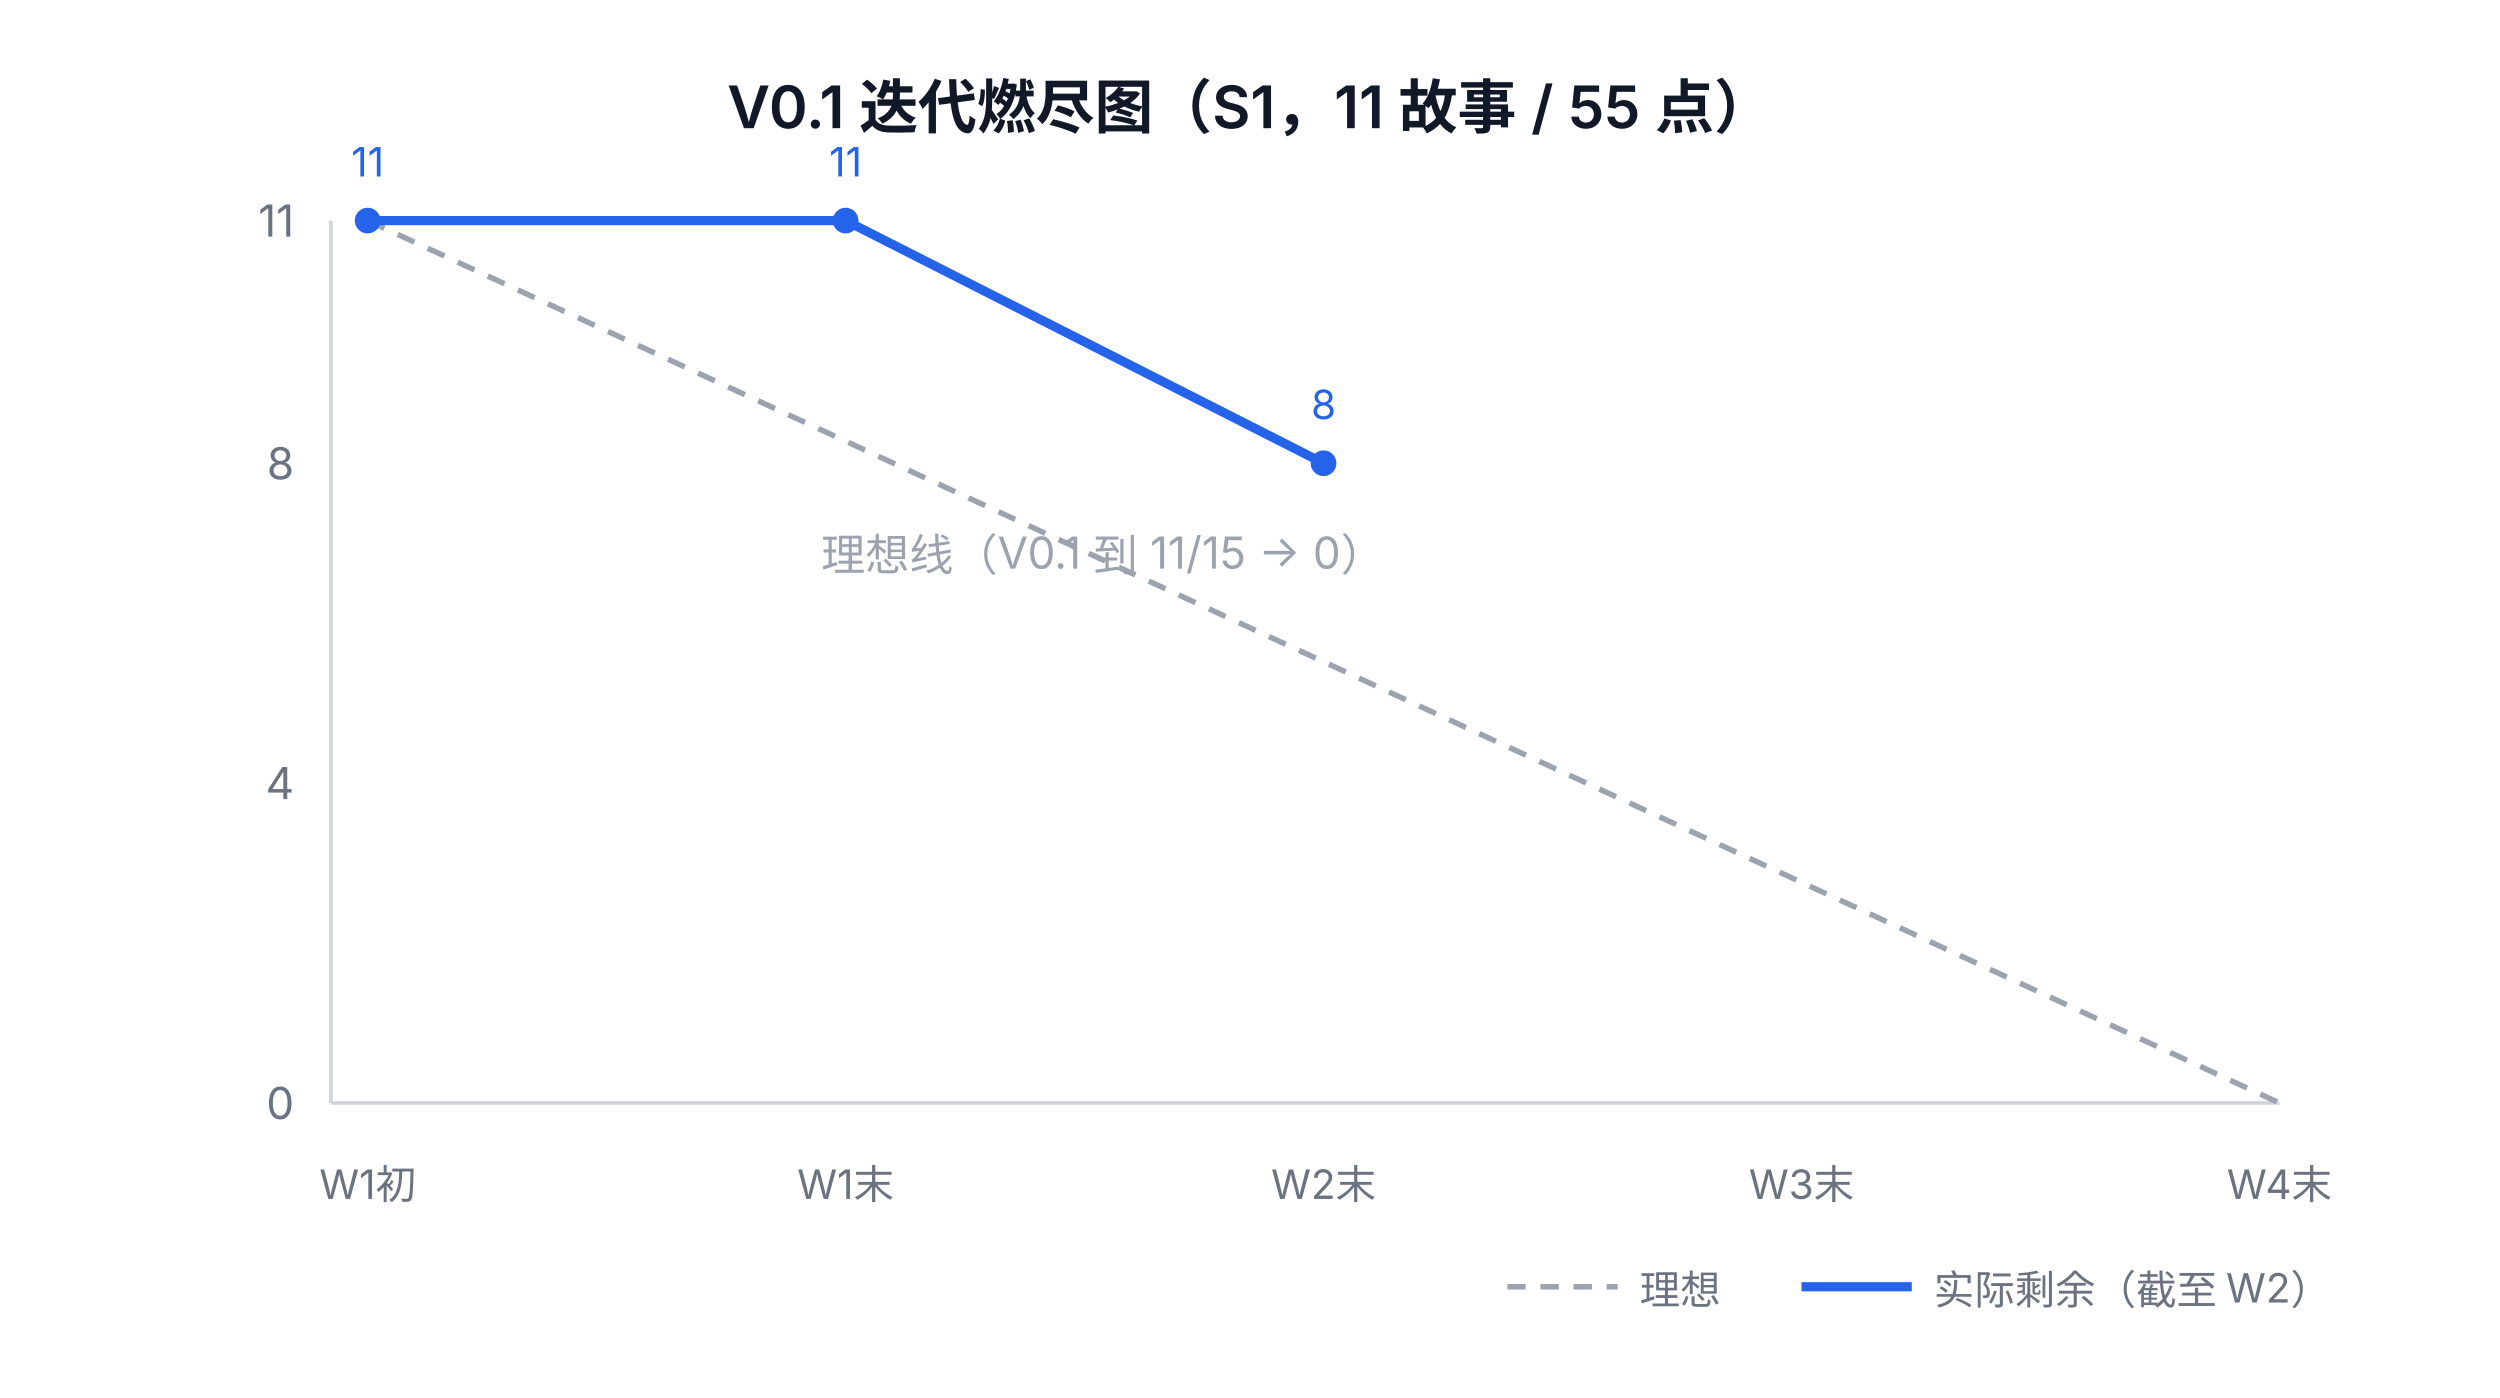
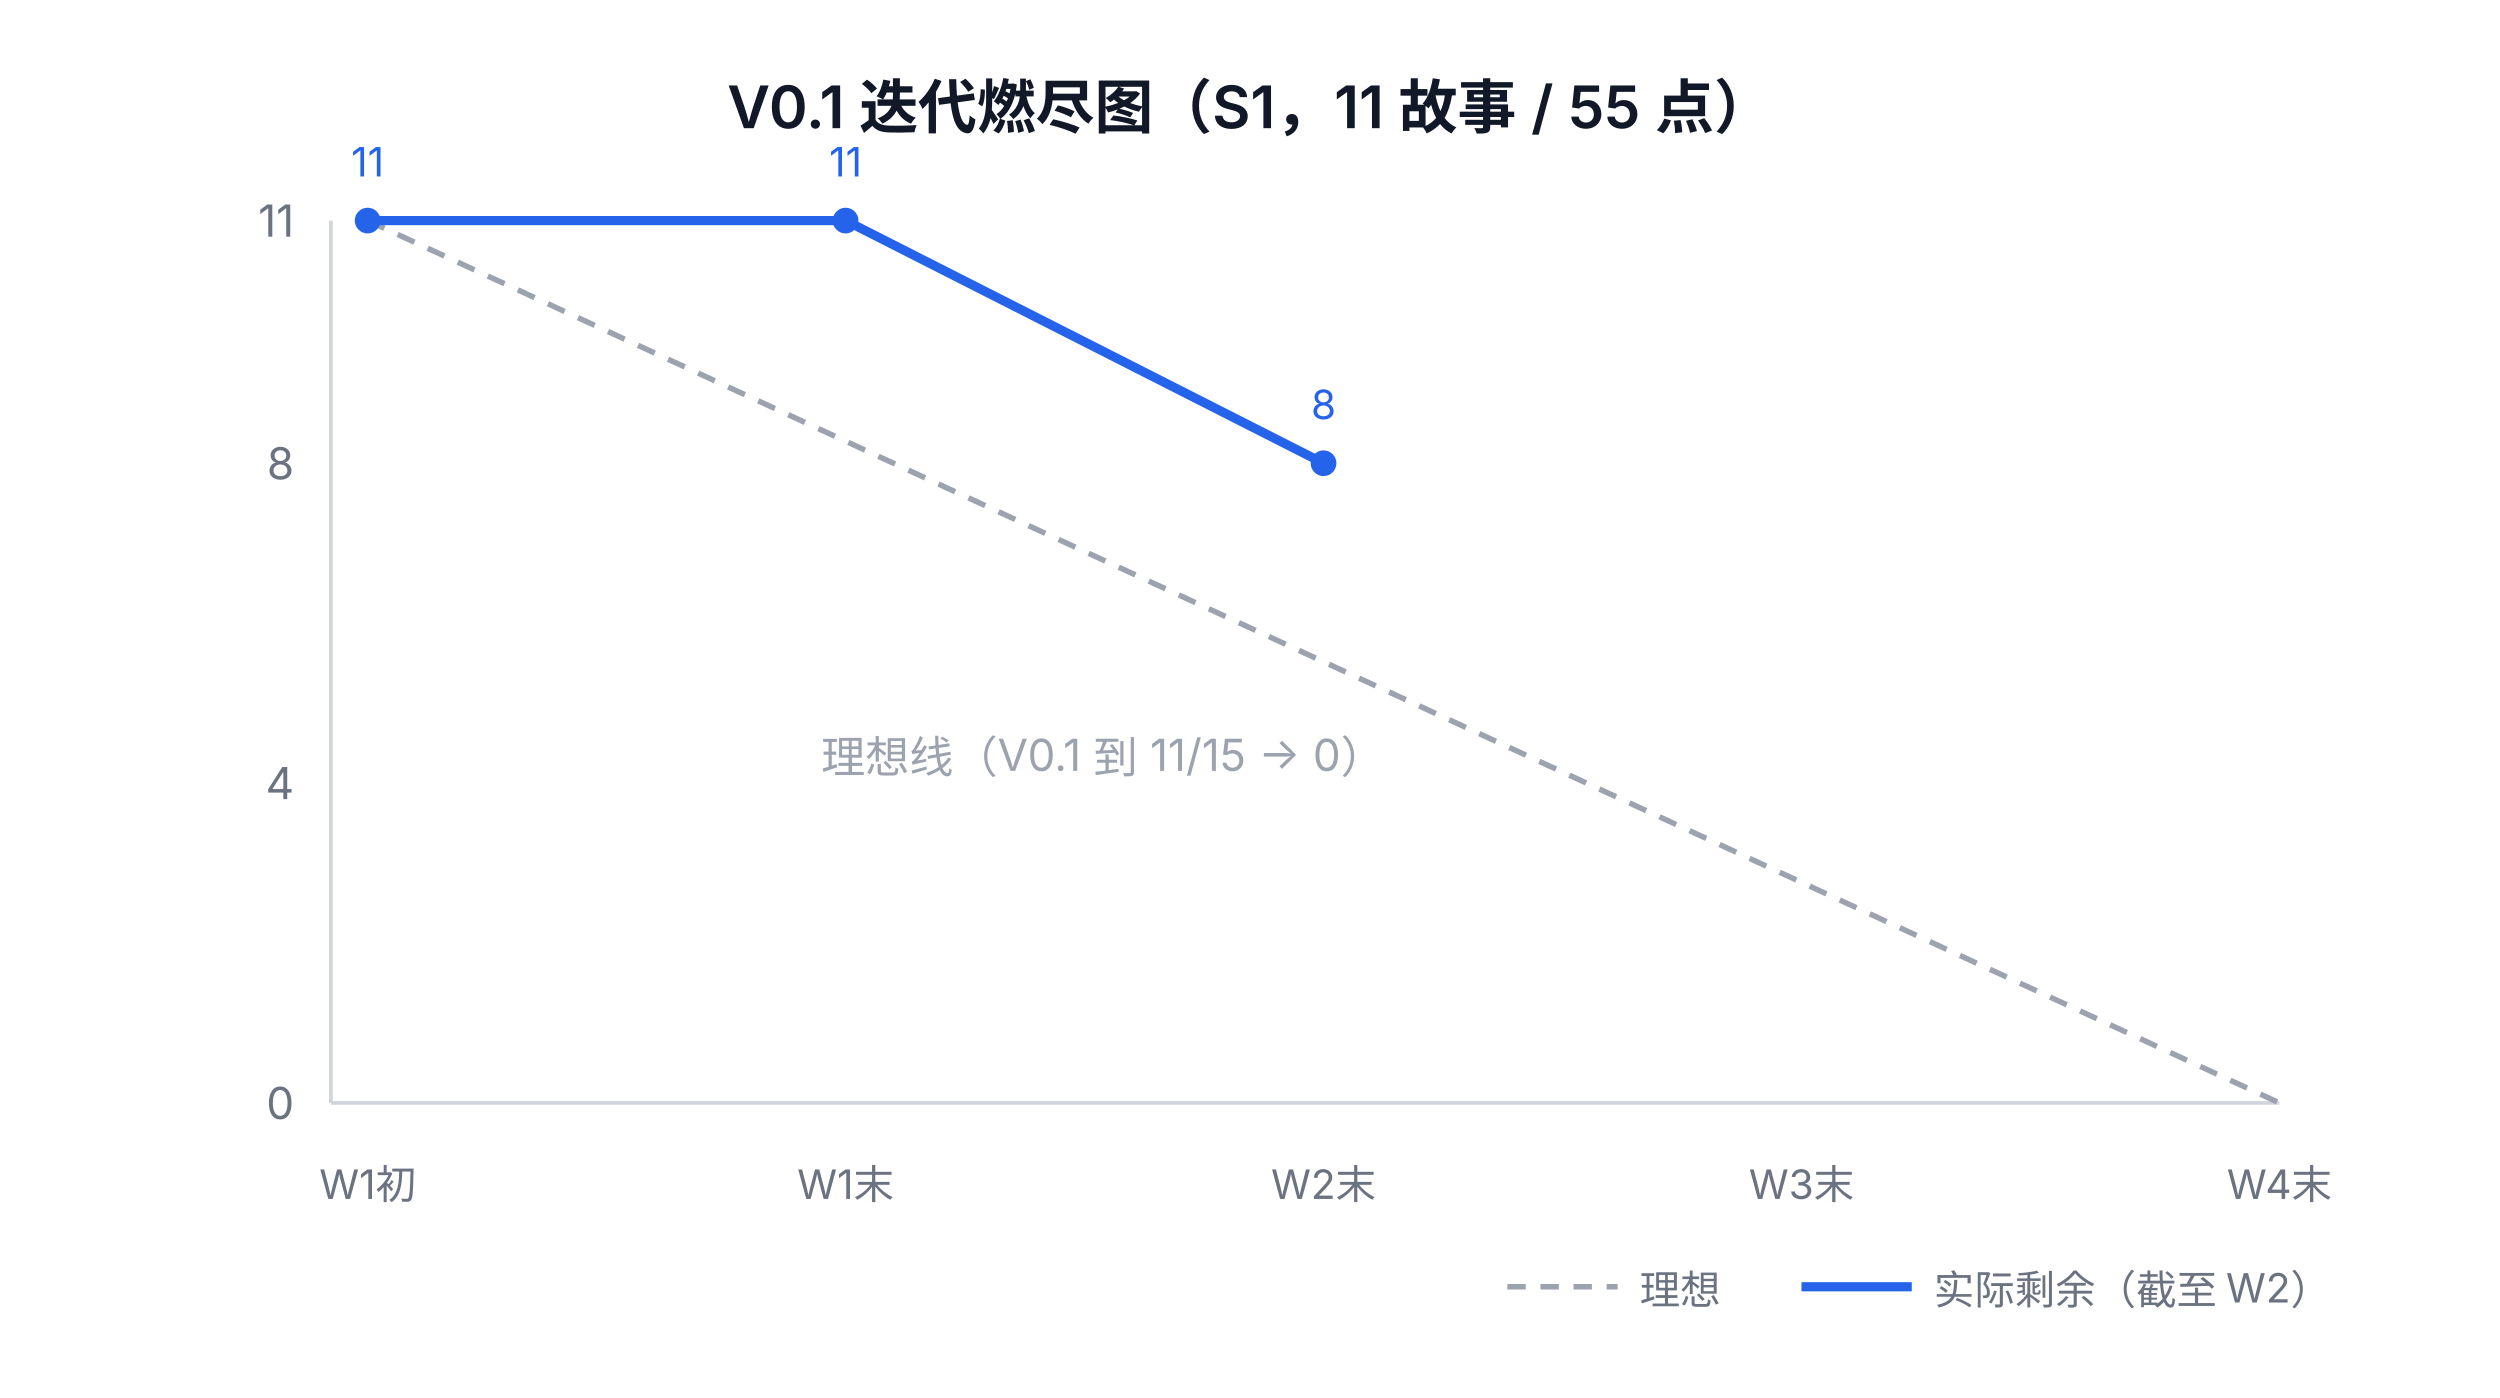
<svg xmlns="http://www.w3.org/2000/svg" viewBox="0 0 680 380" width="100%" role="img" font-family="system-ui, -apple-system, 'Segoe UI', sans-serif">
  <text x="340" y="26" text-anchor="middle" dominant-baseline="central" font-size="16" font-weight="600" fill="#111827">V0.1 迭代燃尽图（S1，11 故事 / 55 点）</text>
  <line x1="90" y1="60" x2="90" y2="300" stroke="#d1d5db" stroke-width="1" />
  <line x1="90" y1="300" x2="620" y2="300" stroke="#d1d5db" stroke-width="1" />
  <text x="80" y="60" text-anchor="end" dominant-baseline="central" font-size="12" fill="#6b7280">11</text>
  <text x="80" y="126" text-anchor="end" dominant-baseline="central" font-size="12" fill="#6b7280">8</text>
  <text x="80" y="213" text-anchor="end" dominant-baseline="central" font-size="12" fill="#6b7280">4</text>
  <text x="80" y="300" text-anchor="end" dominant-baseline="central" font-size="12" fill="#6b7280">0</text>
  <text x="100" y="320" text-anchor="middle" dominant-baseline="central" font-size="11" fill="#6b7280">W1初</text>
  <text x="230" y="320" text-anchor="middle" dominant-baseline="central" font-size="11" fill="#6b7280">W1末</text>
  <text x="360" y="320" text-anchor="middle" dominant-baseline="central" font-size="11" fill="#6b7280">W2末</text>
  <text x="490" y="320" text-anchor="middle" dominant-baseline="central" font-size="11" fill="#6b7280">W3末</text>
  <text x="620" y="320" text-anchor="middle" dominant-baseline="central" font-size="11" fill="#6b7280">W4末</text>
  <polyline points="100,60 620,300" fill="none" stroke="#9ca3af" stroke-width="1.5" stroke-dasharray="5 4" />
-   <text x="300" y="150" text-anchor="middle" dominant-baseline="central" font-size="12" fill="#9ca3af">理想线（V0.1 到 11/15 → 0）</text>
+   <text x="300" y="205" text-anchor="middle" dominant-baseline="central" font-size="12" fill="#9ca3af">理想线（V0.1 到 11/15 → 0）</text>
  <polyline points="100,60 230,60 360,126" fill="none" stroke="#2563eb" stroke-width="2.5" />
  <circle cx="100" cy="60" r="3.5" fill="#2563eb" />
  <circle cx="230" cy="60" r="3.5" fill="#2563eb" />
  <circle cx="360" cy="126" r="3.5" fill="#2563eb" />
  <text x="100" y="48" text-anchor="middle" font-size="11" fill="#2563eb">11</text>
  <text x="230" y="48" text-anchor="middle" font-size="11" fill="#2563eb">11</text>
  <text x="360" y="114" text-anchor="middle" font-size="11" fill="#2563eb">8</text>
  <line x1="410" y1="350" x2="440" y2="350" stroke="#9ca3af" stroke-width="1.5" stroke-dasharray="5 4" />
  <text x="446" y="350" text-anchor="start" dominant-baseline="central" font-size="11" fill="#6b7280">理想</text>
  <line x1="490" y1="350" x2="520" y2="350" stroke="#2563eb" stroke-width="2.5" />
  <text x="526" y="350" text-anchor="start" dominant-baseline="central" font-size="11" fill="#6b7280">实际剩余（截至 W2）</text>
</svg>
